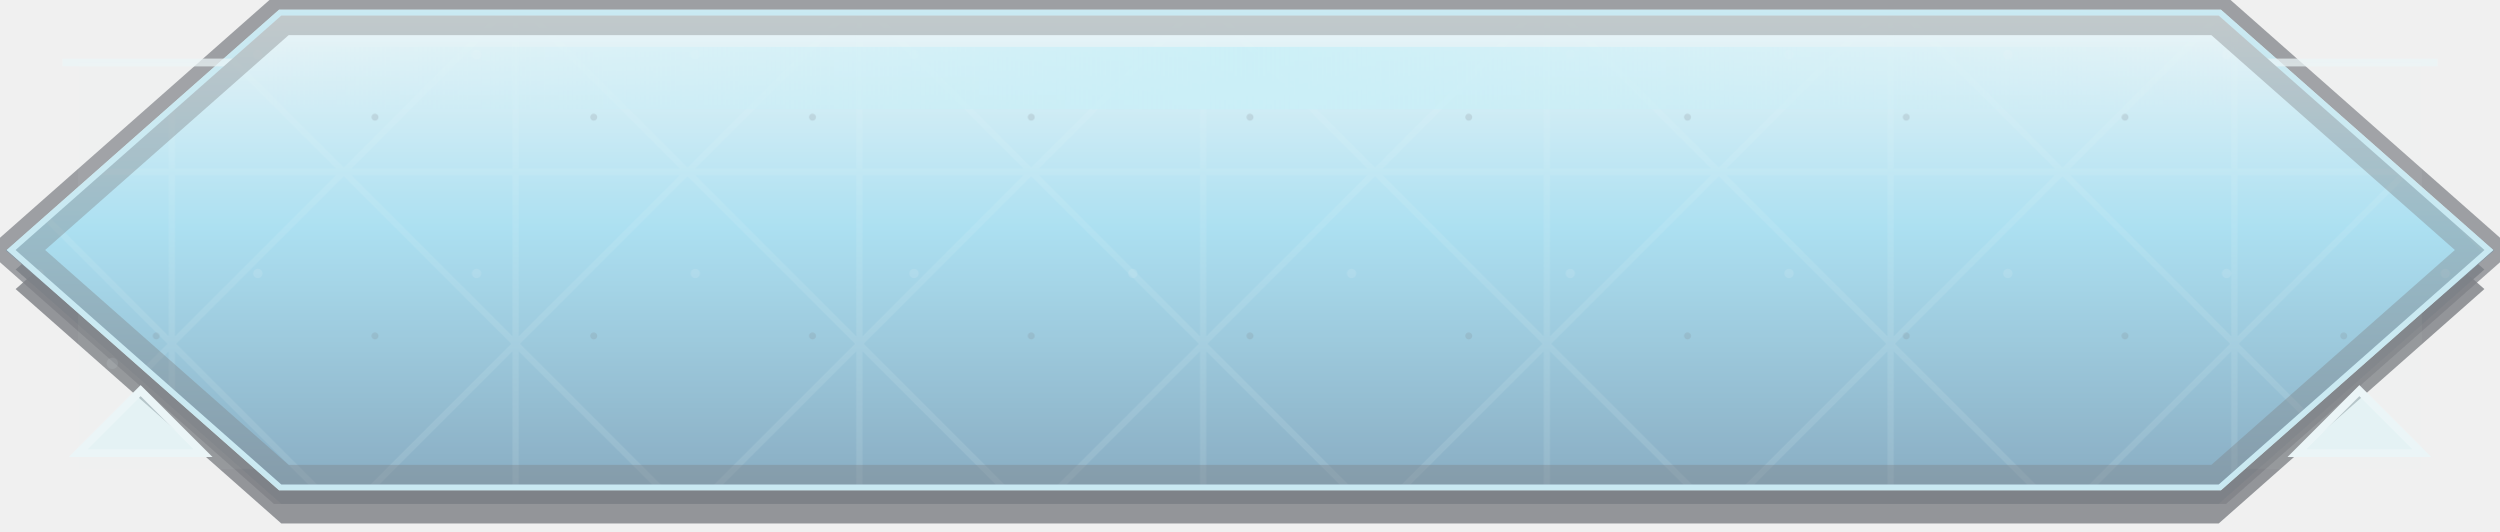
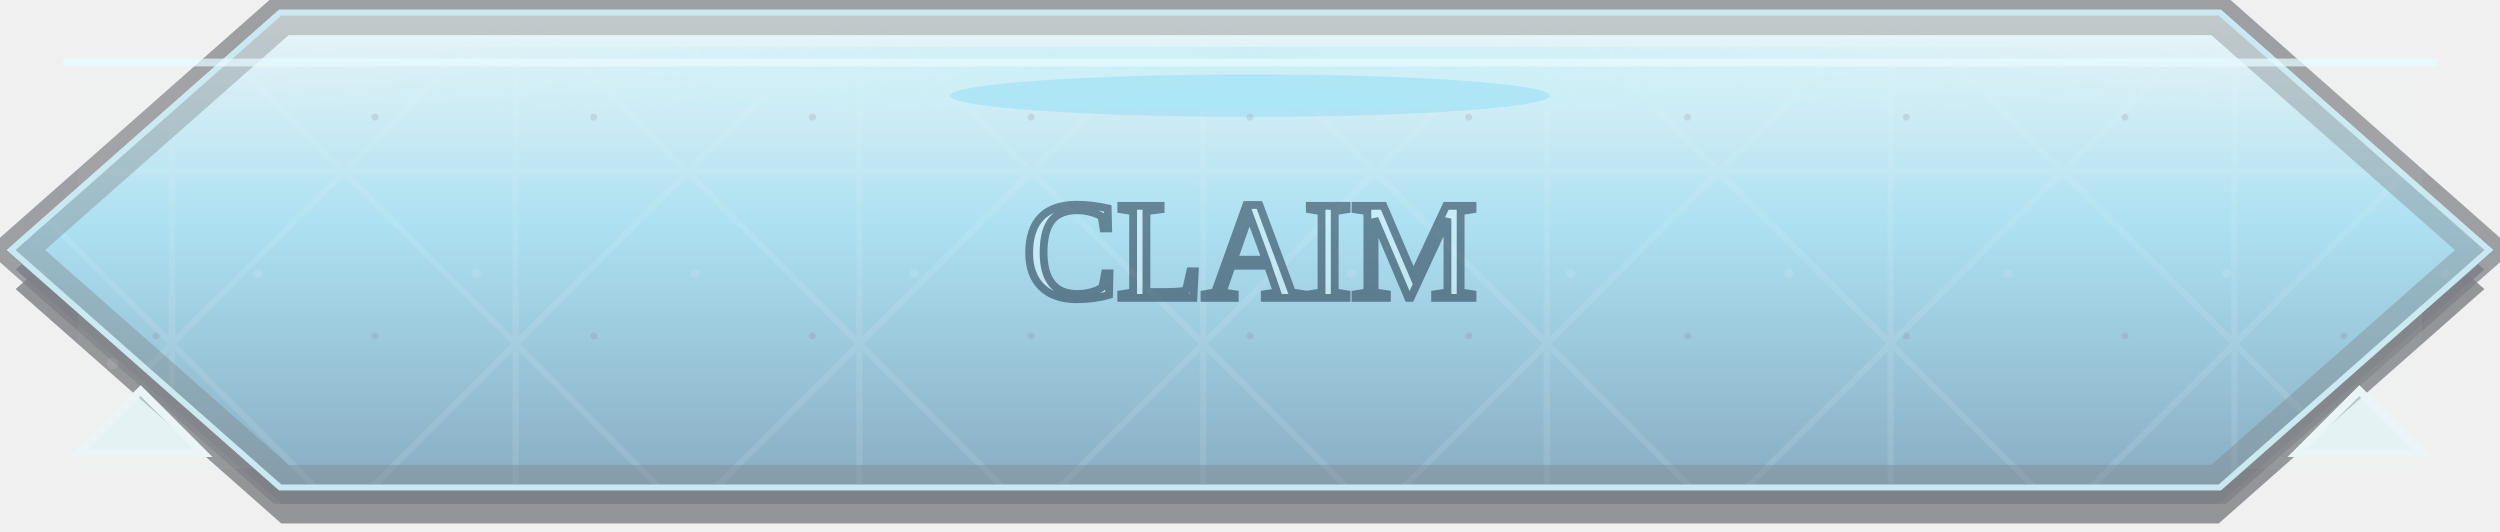
<svg xmlns="http://www.w3.org/2000/svg" width="640" height="136" viewBox="0 0 320 68" role="img" aria-label="M7 primary-hex-button disabled" data-style="m9-frostbound-production-fidelity@0.1.0" data-geometry-shape="wide-hexagon" data-corner-radius="2" data-end-cap-depth="34">
  <defs>
    <linearGradient id="m9-primary-hex-button-320x68-disabled-plate" x1="0" y1="0" x2="0" y2="1">
      <stop offset="0" stop-color="#315C7A" />
      <stop offset=".48" stop-color="#112A46" />
      <stop offset="1" stop-color="#071329" />
    </linearGradient>
    <linearGradient id="m9-primary-hex-button-320x68-disabled-primary" x1="0" y1="0" x2="0" y2="1">
      <stop offset="0" stop-color="#E6FBFF" />
      <stop offset=".45" stop-color="#63CFF3" />
      <stop offset="1" stop-color="#1A6592" />
    </linearGradient>
    <linearGradient id="m9-primary-hex-button-320x68-disabled-energy" x1="0" y1="0" x2="1" y2="0">
      <stop offset="0" stop-color="#9FEFFF" stop-opacity="0" />
      <stop offset=".5" stop-color="#9FEFFF" stop-opacity=".86" />
      <stop offset="1" stop-color="#9FEFFF" stop-opacity="0" />
    </linearGradient>
    <pattern id="m9-primary-hex-button-320x68-disabled-grain" width="28" height="28" patternUnits="userSpaceOnUse">
      <circle cx="5" cy="7" r=".6" fill="#FFFFFF" fill-opacity=".12" />
      <circle cx="20" cy="15" r=".45" fill="#061321" fill-opacity=".2" />
    </pattern>
    <pattern id="m9-primary-hex-button-320x68-disabled-plate-pattern" width="44" height="44" patternUnits="userSpaceOnUse">
      <path d="M0 22H44M22 0V44M0 22L22 0 44 22 22 44Z" fill="none" stroke="#D8FBFF" stroke-opacity=".12" stroke-width=".8" />
    </pattern>
    <mask id="m9-primary-hex-button-320x68-disabled-mask">
      <path d="M36 2H284L318 32L284 62H36L2 32Z" fill="white" />
    </mask>
  </defs>
  <g opacity="0.48">
    <g id="m9-primary-hex-button-320x68-disabled-outer-shadow" data-layer="outer-shadow" transform="translate(0 5)">
      <path d="M36 2H284L318 32L284 62H36L2 32Z" fill="#020812" opacity=".82" />
    </g>
    <g id="m9-primary-hex-button-320x68-disabled-connected-depth" data-layer="connected-depth" transform="translate(0 2.5)">
      <path d="M36 2H284L318 32L284 62H36L2 32Z" fill="#071522" opacity=".9" />
    </g>
    <g id="m9-primary-hex-button-320x68-disabled-outer-frame-m9-edge-stack" data-edge-stack="m9-glowing-primary" data-edge-stack-version="1.0.0">
      <g id="m9-primary-hex-button-320x68-disabled-outer-frame-m9-outer-shadow" data-layer="outer-shadow" data-edge-stack-layer="outer-shadow" data-order="0" data-inset="0" data-thickness="5">
        <path d="M36 2H284L318 32L284 62H36L2 32Z" fill="none" stroke="#020812" stroke-width="5" stroke-opacity="0.72" stroke-linejoin="miter" />
      </g>
      <g id="m9-primary-hex-button-320x68-disabled-outer-frame-m9-structural-silhouette" data-layer="structural-silhouette" data-edge-stack-layer="structural-silhouette" data-order="1" data-inset="1" data-thickness="3">
        <path d="M36 2H284L318 32L284 62H36L2 32Z" transform="translate(1 1) scale(0.99375 0.9705882)" fill="none" stroke="#173B57" stroke-width="3" stroke-opacity="1" stroke-linejoin="miter" />
      </g>
      <g id="m9-primary-hex-button-320x68-disabled-outer-frame-m9-dark-bevel" data-layer="dark-bevel" data-edge-stack-layer="dark-bevel" data-order="2" data-inset="3" data-thickness="2">
        <path d="M36 2H284L318 32L284 62H36L2 32Z" transform="translate(3 3) scale(0.98125 0.9117647)" fill="none" stroke="#1A6592" stroke-width="2" stroke-opacity="0.85" stroke-linejoin="miter" />
      </g>
      <g id="m9-primary-hex-button-320x68-disabled-outer-frame-m9-bright-bevel" data-layer="bright-bevel" data-edge-stack-layer="bright-bevel" data-order="3" data-inset="5" data-thickness="2">
        <path d="M36 2H284L318 32L284 62H36L2 32Z" transform="translate(5 5) scale(0.96875 0.8529412)" fill="none" stroke="#E6FBFF" stroke-width="2" stroke-opacity="0.94" stroke-linejoin="miter" />
      </g>
      <g id="m9-primary-hex-button-320x68-disabled-outer-frame-m9-accent-highlight" data-layer="accent-highlight" data-edge-stack-layer="accent-highlight" data-order="4" data-inset="8" data-thickness="1">
        <path d="M36 2H284L318 32L284 62H36L2 32Z" transform="translate(8 8) scale(0.95 0.7647059)" fill="none" stroke="#63CFF3" stroke-width="1" stroke-opacity="0.8" stroke-linejoin="miter" />
      </g>
    </g>
    <g id="m9-primary-hex-button-320x68-disabled-outer-frame-m9-material-responses" data-material-responses="m9-frostbound-material-responses@1.0.0">
      <g id="m9-primary-hex-button-320x68-disabled-outer-frame-m9-structural-edge-edge" data-material-region="structural-edge" data-material-response="m9-silver-metal" data-material-channel="edge" data-material-source="m8-cold-edge-accent">
        <path d="M36 2H284L318 32L284 62H36L2 32Z" fill="none" fill-opacity="0" stroke="#B9F7FF" stroke-opacity="0.84" stroke-width="1.5" />
      </g>
      <g id="m9-primary-hex-button-320x68-disabled-outer-frame-m9-content-surface-base" data-material-region="content-surface" data-material-response="m9-blue-crystal" data-material-channel="base">
        <path d="M36 2H284L318 32L284 62H36L2 32Z" fill="#175A8D" fill-opacity="0.88" stroke="none" stroke-opacity="0" stroke-width="0" />
      </g>
      <g id="m9-primary-hex-button-320x68-disabled-outer-frame-m9-content-surface-highlight" data-material-region="content-surface" data-material-response="m9-blue-crystal" data-material-channel="highlight">
        <path d="M36 2H284L318 32L284 62H36L2 32Z" fill="none" fill-opacity="0" stroke="#E6FBFF" stroke-opacity="0.62" stroke-width="1.5" />
      </g>
      <g id="m9-primary-hex-button-320x68-disabled-outer-frame-m9-content-surface-glow" data-material-region="content-surface" data-material-response="m9-blue-crystal" data-material-channel="glow">
        <path d="M36 2H284L318 32L284 62H36L2 32Z" fill="none" fill-opacity="0" stroke="#63CFF3" stroke-opacity="0.42" stroke-width="1.5" />
      </g>
      <g id="m9-primary-hex-button-320x68-disabled-outer-frame-m9-content-surface-surface" data-material-region="content-surface" data-material-response="m9-blue-crystal" data-material-channel="surface" data-material-source="m8-crystal-facet-pattern">
        <path d="M36 2H284L318 32L284 62H36L2 32Z" fill="#B9F7FF" fill-opacity="0.12" stroke="none" stroke-opacity="0" stroke-width="0" />
      </g>
      <g id="m9-primary-hex-button-320x68-disabled-outer-frame-m9-variation" data-variation-region="content-surface" data-variation-preset="m9-frostbound-surface-variation@1.0.0" data-variation-seed="19" data-variation-frost="0.34" data-variation-scratch="0.12">
        <rect x="10" y="8" width="300" height="52" fill="#E6FBFF" fill-opacity="0.041" />
        <path d="M12 38.08l50.32 6.093" stroke="#D7FBFF" stroke-opacity="0.077" />
        <circle cx="188.72" cy="41.15" r="0.72" fill="#D9FFFF" fill-opacity="0.099" />
        <circle cx="142.76" cy="29.12" r="0.72" fill="#D9FFFF" fill-opacity="0.099" />
        <circle cx="53.45" cy="26.24" r="0.72" fill="#D9FFFF" fill-opacity="0.099" />
        <circle cx="115.60" cy="13.57" r="0.72" fill="#D9FFFF" fill-opacity="0.099" />
        <circle cx="12.66" cy="31.64" r="0.72" fill="#D9FFFF" fill-opacity="0.099" />
        <circle cx="180.07" cy="40.47" r="0.72" fill="#D9FFFF" fill-opacity="0.099" />
        <circle cx="14.38" cy="46.51" r="0.72" fill="#D9FFFF" fill-opacity="0.099" />
        <circle cx="154.68" cy="29.29" r="0.72" fill="#D9FFFF" fill-opacity="0.099" />
        <circle cx="227.05" cy="37.34" r="0.72" fill="#D9FFFF" fill-opacity="0.099" />
        <circle cx="183.13" cy="57.72" r="0.72" fill="#D9FFFF" fill-opacity="0.099" />
        <circle cx="140.51" cy="44.04" r="0.72" fill="#D9FFFF" fill-opacity="0.099" />
        <circle cx="39.44" cy="36.25" r="0.72" fill="#D9FFFF" fill-opacity="0.099" />
      </g>
    </g>
-     <g id="m9-primary-hex-button-320x68-disabled-outer-frame-m9-lighting" data-lighting-model="m9-cold-top-rim@1.0.0" data-light-direction="top">
-       <path d="M8 8H312" stroke="#E6FBFF" stroke-opacity="0.72" />
-       <ellipse cx="160" cy="34" rx="96" ry="13.6" fill="#63CFF3" fill-opacity="0.28" />
-     </g>
    <g id="m9-primary-hex-button-320x68-disabled-outer-frame-m9-ornaments" data-ornament-layer="independent">
      <g id="m9-primary-hex-button-320x68-disabled-outer-frame-m9-m9-button-corner-left" data-ornament-id="m9-ice-corner" data-anchor="bottom-left" data-clip="true" transform="translate(10 58) scale(1 -1)">
        <path d="M0 0h16l-8 8Z" fill="#B9F7FF" fill-opacity=".48" stroke="#E6FBFF" stroke-width="1" />
      </g>
      <g id="m9-primary-hex-button-320x68-disabled-outer-frame-m9-m9-button-corner-right" data-ornament-id="m9-ice-corner" data-anchor="bottom-right" data-clip="true" data-mirror-of="m9-button-corner-left" transform="translate(310 58) scale(-1 -1)">
        <path d="M0 0h16l-8 8Z" fill="#B9F7FF" fill-opacity=".48" stroke="#E6FBFF" stroke-width="1" />
      </g>
-     </g>
-     <g id="m9-primary-hex-button-320x68-disabled-outer-frame-m9-typography" data-typography-preset="m9-frostbound-action@1.0.0" data-width-fit="18.00" data-state="disabled" transform="translate(0 0)" opacity="0.45">
-       <text x="50%" y="50%" text-anchor="middle" dominant-baseline="middle" font-size="18.00" fill="#E6FBFF" stroke="#071329" stroke-width="1" data-typography-layer="face">CLAIM</text>
-       <text x="50%" y="calc(50% - 1px)" text-anchor="middle" dominant-baseline="middle" font-size="18.00" fill="none" stroke="#FFFFFF" stroke-opacity=".35" data-typography-layer="bevel" />
    </g>
    <g id="m9-primary-hex-button-320x68-disabled-inner-plate-fill" data-layer="inner-plate-fill">
      <path d="M36 2H284L318 32L284 62H36L2 32Z" fill="url(#m9-primary-hex-button-320x68-disabled-primary)" />
    </g>
    <g id="m9-primary-hex-button-320x68-disabled-surface-grain" data-layer="surface-grain" data-material-source="m8-ice-grain" mask="url(#m9-primary-hex-button-320x68-disabled-mask)">
      <rect width="320" height="68" fill="url(#m9-primary-hex-button-320x68-disabled-grain)" />
    </g>
    <g id="m9-primary-hex-button-320x68-disabled-surface-pattern" data-layer="surface-pattern" data-material-source="m8-crystal-facet-pattern" mask="url(#m9-primary-hex-button-320x68-disabled-mask)">
      <rect width="320" height="68" fill="url(#m9-primary-hex-button-320x68-disabled-plate-pattern)" />
    </g>
    <g id="m9-primary-hex-button-320x68-disabled-side-bevel-shade" data-layer="side-bevel-shade" mask="url(#m9-primary-hex-button-320x68-disabled-mask)">
      <path d="M36 2H284L318 32L284 62H36L2 32Z" fill="none" stroke="#020812" stroke-opacity=".38" stroke-width="5" />
    </g>
    <g id="m9-primary-hex-button-320x68-disabled-top-bevel-highlight" data-layer="top-bevel-highlight" mask="url(#m9-primary-hex-button-320x68-disabled-mask)">
      <path d="M44 8H276" stroke="#FFFFFF" stroke-opacity=".55" stroke-width="3" stroke-linecap="square" />
    </g>
    <g id="m9-primary-hex-button-320x68-disabled-cold-edge-accent" data-layer="cold-edge-accent" data-material-source="m8-cold-edge-accent" mask="url(#m9-primary-hex-button-320x68-disabled-mask)">
      <rect x="34" y="6" width="252" height="8" fill="url(#m9-primary-hex-button-320x68-disabled-energy)" />
    </g>
    <g id="m9-primary-hex-button-320x68-disabled-ornament-decal" data-layer="ornament-decal" data-material-source="m7-ornament-marks" mask="url(#m9-primary-hex-button-320x68-disabled-mask)">
      <path d="M42 55h16M262 55h16" stroke="#E6FCFF" stroke-opacity=".5" stroke-width="2" />
    </g>
    <g id="m9-primary-hex-button-320x68-disabled-content" data-layer="content" data-slot="editable-primary-hex-button-content" data-safe-x="48" data-safe-y="8" data-safe-width="224" data-safe-height="50" />
  </g>
+   <g id="m9-primary-hex-button-320x68-disabled-outer-frame-m9-lighting" data-lighting-model="m9-cold-top-rim@1.0.0" data-light-direction="top">
+     <path d="M8 8H312" stroke="#E6FBFF" stroke-opacity="0.72" />
+     <ellipse cx="160" cy="12.24" rx="38.4" ry="2.72" fill="#63CFF3" fill-opacity="0.28" />
+   </g>
+   <g id="m9-primary-hex-button-320x68-disabled-outer-frame-m9-typography" data-typography-preset="m9-frostbound-action@1.0.0" data-width-fit="18.00" data-state="disabled" transform="translate(0 0)" opacity="0.45">
+     <text x="160" y="34" text-anchor="middle" dominant-baseline="middle" font-size="18.00" fill="#E6FBFF" stroke="#071329" stroke-width="1" data-typography-layer="face">CLAIM</text>
+     <text x="160" y="33" text-anchor="middle" dominant-baseline="middle" font-size="18.00" fill="none" stroke="#FFFFFF" stroke-opacity=".35" data-typography-layer="bevel" />
+   </g>
</svg>
